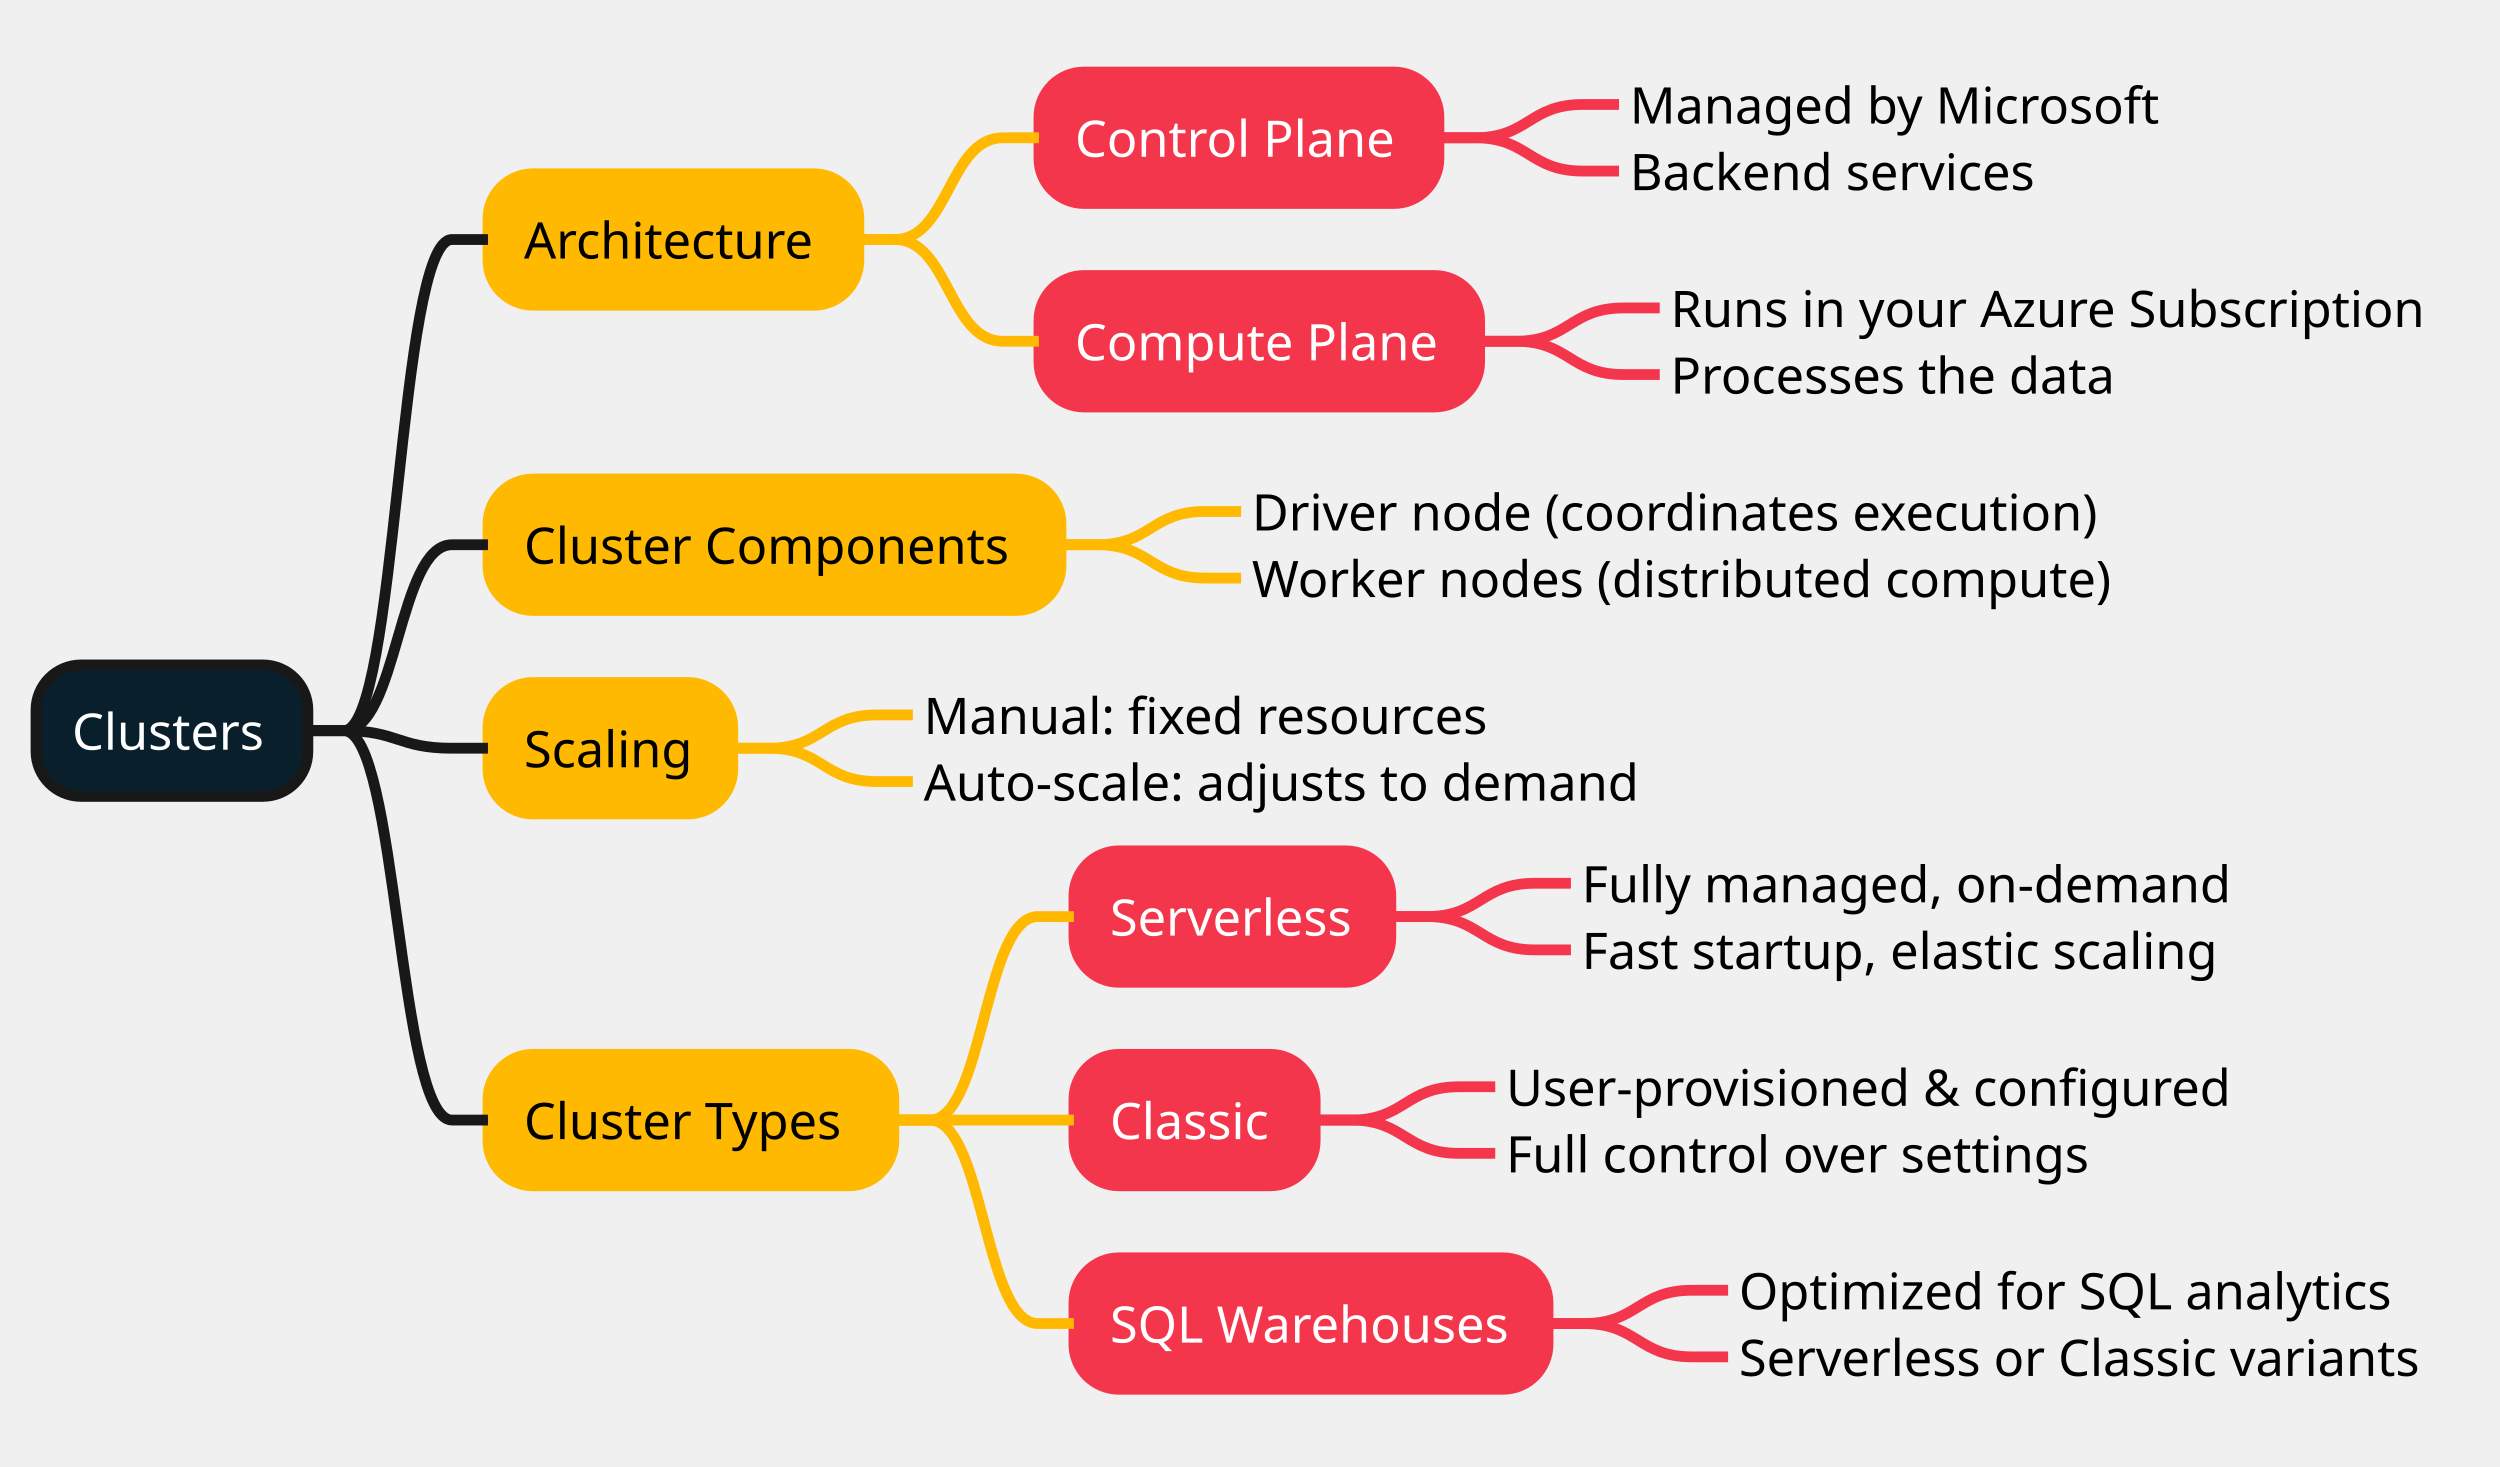
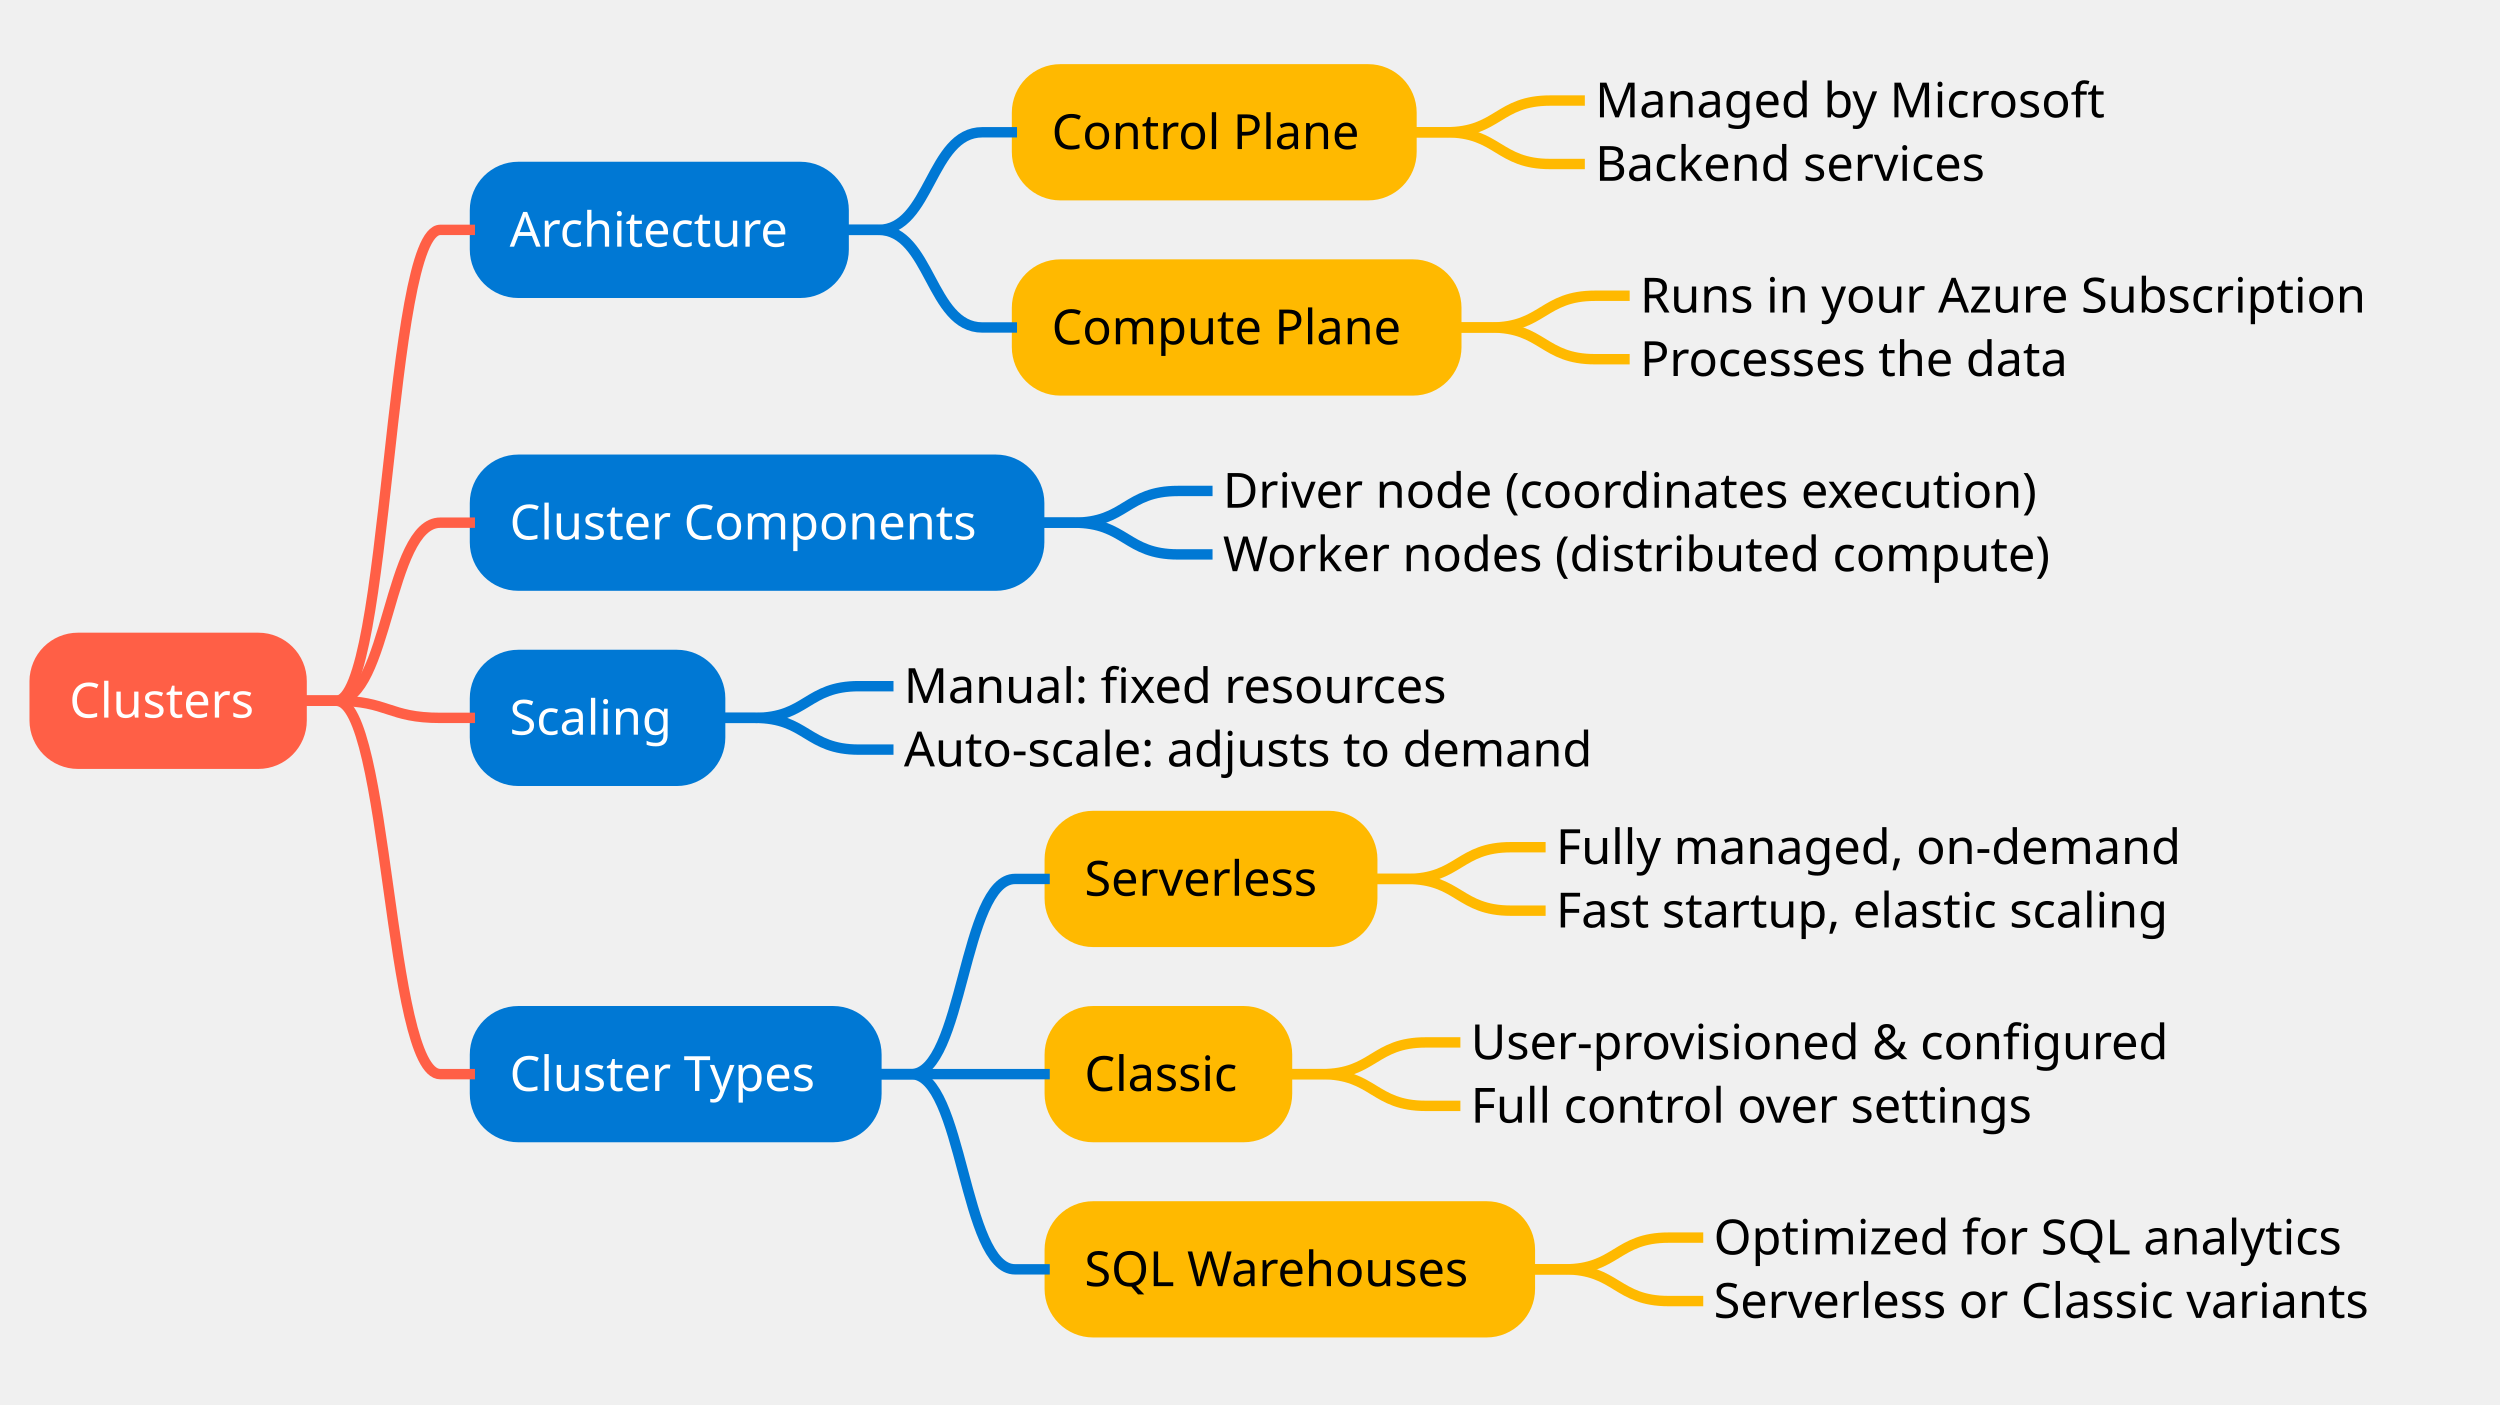
- <svg xmlns="http://www.w3.org/2000/svg" contentStyleType="text/css" data-diagram-type="MINDMAP" height="407px" preserveAspectRatio="none" style="width:694px;height:407px;background:#FFFFFF;" version="1.1" viewBox="0 0 694 407" width="694px" zoomAndPan="magnify">
+ <svg xmlns="http://www.w3.org/2000/svg" contentStyleType="text/css" data-diagram-type="MINDMAP" height="405px" preserveAspectRatio="none" style="width:721px;height:405px;background:#FFFFFF;" version="1.1" viewBox="0 0 721 405" width="721px" zoomAndPan="magnify">
  <defs />
  <g>
-     <rect fill="#091F2C" height="36.488" rx="12.5" ry="12.5" style="stroke:#181818;stroke-width:3;" width="75.46" x="10" y="184.587" />
-     <text fill="#FFFFFF" font-family="sans-serif" font-size="14" lengthAdjust="spacing" textLength="55.46" x="20" y="208.122">Clusters</text>
-     <rect fill="#FFB900" height="36.488" rx="12.5" ry="12.5" style="stroke:#FFB900;stroke-width:3;" width="102.954" x="135.46" y="48.244" />
-     <text fill="#000000" font-family="sans-serif" font-size="14" lengthAdjust="spacing" textLength="82.954" x="145.46" y="71.779">Architecture</text>
-     <rect fill="#F4364C" height="36.488" rx="12.5" ry="12.5" style="stroke:#F4364C;stroke-width:3;" width="111.02" x="288.414" y="20" />
-     <text fill="#FFFFFF" font-family="sans-serif" font-size="14" lengthAdjust="spacing" textLength="91.02" x="298.414" y="43.535">Control Plane</text>
-     <text fill="#000000" font-family="sans-serif" font-size="14" lengthAdjust="spacing" textLength="150.261" x="452.435" y="34.291">Managed by Microsoft</text>
-     <path d="M399.435,38.244 L409.435,38.244 C424.435,38.244 424.435,29 439.435,29 L449.435,29" fill="none" style="stroke:#F4364C;stroke-width:3;" />
-     <text fill="#000000" font-family="sans-serif" font-size="14" lengthAdjust="spacing" textLength="114.933" x="452.435" y="52.779">Backend services</text>
-     <path d="M399.435,38.244 L409.435,38.244 C424.435,38.244 424.435,47.488 439.435,47.488 L449.435,47.488" fill="none" style="stroke:#F4364C;stroke-width:3;" />
-     <path d="M238.414,66.488 L248.414,66.488 C263.414,66.488 263.414,38.244 278.414,38.244 L288.414,38.244" fill="none" style="stroke:#FFB900;stroke-width:3;" />
-     <rect fill="#F4364C" height="36.488" rx="12.5" ry="12.5" style="stroke:#F4364C;stroke-width:3;" width="122.327" x="288.414" y="76.488" />
-     <text fill="#FFFFFF" font-family="sans-serif" font-size="14" lengthAdjust="spacing" textLength="102.327" x="298.414" y="100.023">Compute Plane</text>
-     <text fill="#000000" font-family="sans-serif" font-size="14" lengthAdjust="spacing" textLength="218.559" x="463.741" y="90.779">Runs in your Azure Subscription</text>
-     <path d="M410.741,94.732 L420.741,94.732 C435.741,94.732 435.741,85.488 450.741,85.488 L460.741,85.488" fill="none" style="stroke:#F4364C;stroke-width:3;" />
-     <text fill="#000000" font-family="sans-serif" font-size="14" lengthAdjust="spacing" textLength="126.342" x="463.741" y="109.268">Processes the data</text>
-     <path d="M410.741,94.732 L420.741,94.732 C435.741,94.732 435.741,103.977 450.741,103.977 L460.741,103.977" fill="none" style="stroke:#F4364C;stroke-width:3;" />
-     <path d="M238.414,66.488 L248.414,66.488 C263.414,66.488 263.414,94.732 278.414,94.732 L288.414,94.732" fill="none" style="stroke:#FFB900;stroke-width:3;" />
-     <path d="M85.46,202.831 L95.46,202.831 C110.46,202.831 110.46,66.488 125.46,66.488 L135.46,66.488" fill="none" style="stroke:#181818;stroke-width:3;" />
-     <rect fill="#FFB900" height="36.488" rx="12.5" ry="12.5" style="stroke:#FFB900;stroke-width:3;" width="159.07" x="135.46" y="132.977" />
-     <text fill="#000000" font-family="sans-serif" font-size="14" lengthAdjust="spacing" textLength="139.07" x="145.46" y="156.512">Cluster Components</text>
-     <text fill="#000000" font-family="sans-serif" font-size="14" lengthAdjust="spacing" textLength="243.496" x="347.53" y="147.268">Driver node (coordinates execution)</text>
-     <path d="M294.53,151.221 L304.53,151.221 C319.53,151.221 319.53,141.977 334.53,141.977 L344.53,141.977" fill="none" style="stroke:#FFB900;stroke-width:3;" />
-     <text fill="#000000" font-family="sans-serif" font-size="14" lengthAdjust="spacing" textLength="245.178" x="347.53" y="165.756">Worker nodes (distributed compute)</text>
-     <path d="M294.53,151.221 L304.53,151.221 C319.53,151.221 319.53,160.465 334.53,160.465 L344.53,160.465" fill="none" style="stroke:#FFB900;stroke-width:3;" />
-     <path d="M85.46,202.831 L95.46,202.831 C110.46,202.831 110.46,151.221 125.46,151.221 L135.46,151.221" fill="none" style="stroke:#181818;stroke-width:3;" />
-     <rect fill="#FFB900" height="36.488" rx="12.5" ry="12.5" style="stroke:#FFB900;stroke-width:3;" width="67.954" x="135.46" y="189.465" />
-     <text fill="#000000" font-family="sans-serif" font-size="14" lengthAdjust="spacing" textLength="47.954" x="145.46" y="213">Scaling</text>
-     <text fill="#000000" font-family="sans-serif" font-size="14" lengthAdjust="spacing" textLength="162.415" x="256.414" y="203.756">Manual: fixed resources</text>
-     <path d="M203.414,207.709 L213.414,207.709 C228.414,207.709 228.414,198.465 243.414,198.465 L253.414,198.465" fill="none" style="stroke:#FFB900;stroke-width:3;" />
-     <text fill="#000000" font-family="sans-serif" font-size="14" lengthAdjust="spacing" textLength="209.638" x="256.414" y="222.244">Auto-scale: adjusts to demand</text>
-     <path d="M203.414,207.709 L213.414,207.709 C228.414,207.709 228.414,216.953 243.414,216.953 L253.414,216.953" fill="none" style="stroke:#FFB900;stroke-width:3;" />
-     <path d="M85.46,202.831 L95.46,202.831 C110.46,202.831 110.46,207.709 125.46,207.709 L135.46,207.709" fill="none" style="stroke:#181818;stroke-width:3;" />
-     <rect fill="#FFB900" height="36.488" rx="12.5" ry="12.5" style="stroke:#FFB900;stroke-width:3;" width="112.668" x="135.46" y="292.685" />
-     <text fill="#000000" font-family="sans-serif" font-size="14" lengthAdjust="spacing" textLength="92.668" x="145.46" y="316.221">Cluster Types</text>
-     <rect fill="#F4364C" height="36.488" rx="12.5" ry="12.5" style="stroke:#F4364C;stroke-width:3;" width="87.963" x="298.128" y="236.197" />
-     <text fill="#FFFFFF" font-family="sans-serif" font-size="14" lengthAdjust="spacing" textLength="67.963" x="308.128" y="259.732">Serverless</text>
-     <text fill="#000000" font-family="sans-serif" font-size="14" lengthAdjust="spacing" textLength="187.756" x="439.091" y="250.488">Fully managed, on-demand</text>
-     <path d="M386.091,254.441 L396.091,254.441 C411.091,254.441 411.091,245.197 426.091,245.197 L436.091,245.197" fill="none" style="stroke:#F4364C;stroke-width:3;" />
-     <text fill="#000000" font-family="sans-serif" font-size="14" lengthAdjust="spacing" textLength="184.618" x="439.091" y="268.977">Fast startup, elastic scaling</text>
-     <path d="M386.091,254.441 L396.091,254.441 C411.091,254.441 411.091,263.685 426.091,263.685 L436.091,263.685" fill="none" style="stroke:#F4364C;stroke-width:3;" />
-     <path d="M248.128,310.93 L258.128,310.93 C273.128,310.93 273.128,254.441 288.128,254.441 L298.128,254.441" fill="none" style="stroke:#FFB900;stroke-width:3;" />
-     <rect fill="#F4364C" height="36.488" rx="12.5" ry="12.5" style="stroke:#F4364C;stroke-width:3;" width="66.956" x="298.128" y="292.685" />
-     <text fill="#FFFFFF" font-family="sans-serif" font-size="14" lengthAdjust="spacing" textLength="46.956" x="308.128" y="316.221">Classic</text>
-     <text fill="#000000" font-family="sans-serif" font-size="14" lengthAdjust="spacing" textLength="210.014" x="418.084" y="306.977">User-provisioned &amp; configured</text>
-     <path d="M365.084,310.93 L375.084,310.93 C390.084,310.93 390.084,301.685 405.084,301.685 L415.084,301.685" fill="none" style="stroke:#F4364C;stroke-width:3;" />
-     <text fill="#000000" font-family="sans-serif" font-size="14" lengthAdjust="spacing" textLength="169.032" x="418.084" y="325.465">Full control over settings</text>
-     <path d="M365.084,310.93 L375.084,310.93 C390.084,310.93 390.084,320.174 405.084,320.174 L415.084,320.174" fill="none" style="stroke:#F4364C;stroke-width:3;" />
-     <path d="M248.128,310.93 L258.128,310.93 C273.128,310.93 273.128,310.93 288.128,310.93 L298.128,310.93" fill="none" style="stroke:#FFB900;stroke-width:3;" />
-     <rect fill="#F4364C" height="36.488" rx="12.5" ry="12.5" style="stroke:#F4364C;stroke-width:3;" width="131.597" x="298.128" y="349.174" />
-     <text fill="#FFFFFF" font-family="sans-serif" font-size="14" lengthAdjust="spacing" textLength="111.597" x="308.128" y="372.709">SQL Warehouses</text>
-     <text fill="#000000" font-family="sans-serif" font-size="14" lengthAdjust="spacing" textLength="188.474" x="482.725" y="363.465">Optimized for SQL analytics</text>
-     <path d="M429.725,367.418 L439.725,367.418 C454.725,367.418 454.725,358.174 469.725,358.174 L479.725,358.174" fill="none" style="stroke:#F4364C;stroke-width:3;" />
-     <text fill="#000000" font-family="sans-serif" font-size="14" lengthAdjust="spacing" textLength="196.082" x="482.725" y="381.953">Serverless or Classic variants</text>
-     <path d="M429.725,367.418 L439.725,367.418 C454.725,367.418 454.725,376.662 469.725,376.662 L479.725,376.662" fill="none" style="stroke:#F4364C;stroke-width:3;" />
-     <path d="M248.128,310.93 L258.128,310.93 C273.128,310.93 273.128,367.418 288.128,367.418 L298.128,367.418" fill="none" style="stroke:#FFB900;stroke-width:3;" />
-     <path d="M85.46,202.831 L95.46,202.831 C110.46,202.831 110.46,310.93 125.46,310.93 L135.46,310.93" fill="none" style="stroke:#181818;stroke-width:3;" />
+     <rect fill="#FF5F46" height="36.297" rx="12.5" ry="12.5" style="stroke:#FF5F46;stroke-width:3;" width="76.984" x="10" y="183.965" />
+     <text fill="#FFFFFF" font-family="sans-serif" font-size="14" lengthAdjust="spacing" textLength="56.984" x="20" y="206.96">Clusters</text>
+     <rect fill="#0078D4" height="36.297" rx="12.5" ry="12.5" style="stroke:#0078D4;stroke-width:3;" width="106.324" x="136.984" y="48.148" />
+     <text fill="#FFFFFF" font-family="sans-serif" font-size="14" lengthAdjust="spacing" textLength="86.324" x="146.984" y="71.144">Architecture</text>
+     <rect fill="#FFB900" height="36.297" rx="12.5" ry="12.5" style="stroke:#FFB900;stroke-width:3;" width="113.762" x="293.309" y="20" />
+     <text fill="#000000" font-family="sans-serif" font-size="14" lengthAdjust="spacing" textLength="93.762" x="303.309" y="42.995">Control Plane</text>
+     <text fill="#000000" font-family="sans-serif" font-size="14" lengthAdjust="spacing" textLength="154.834" x="460.07" y="33.847">Managed by Microsoft</text>
+     <path d="M407.07,38.148 L417.07,38.148 C432.07,38.148 432.07,29 447.07,29 L457.07,29" fill="none" style="stroke:#FFB900;stroke-width:3;" />
+     <text fill="#000000" font-family="sans-serif" font-size="14" lengthAdjust="spacing" textLength="122.254" x="460.07" y="52.144">Backend services</text>
+     <path d="M407.07,38.148 L417.07,38.148 C432.07,38.148 432.07,47.297 447.07,47.297 L457.07,47.297" fill="none" style="stroke:#FFB900;stroke-width:3;" />
+     <path d="M243.309,66.297 L253.309,66.297 C268.309,66.297 268.309,38.148 283.309,38.148 L293.309,38.148" fill="none" style="stroke:#0078D4;stroke-width:3;" />
+     <rect fill="#FFB900" height="36.297" rx="12.5" ry="12.5" style="stroke:#FFB900;stroke-width:3;" width="126.689" x="293.309" y="76.297" />
+     <text fill="#000000" font-family="sans-serif" font-size="14" lengthAdjust="spacing" textLength="106.689" x="303.309" y="99.292">Compute Plane</text>
+     <text fill="#000000" font-family="sans-serif" font-size="14" lengthAdjust="spacing" textLength="223.966" x="472.997" y="90.144">Runs in your Azure Subscription</text>
+     <path d="M419.997,94.445 L429.997,94.445 C444.997,94.445 444.997,85.297 459.997,85.297 L469.997,85.297" fill="none" style="stroke:#FFB900;stroke-width:3;" />
+     <text fill="#000000" font-family="sans-serif" font-size="14" lengthAdjust="spacing" textLength="132.98" x="472.997" y="108.44">Processes the data</text>
+     <path d="M419.997,94.445 L429.997,94.445 C444.997,94.445 444.997,103.594 459.997,103.594 L469.997,103.594" fill="none" style="stroke:#FFB900;stroke-width:3;" />
+     <path d="M243.309,66.297 L253.309,66.297 C268.309,66.297 268.309,94.445 283.309,94.445 L293.309,94.445" fill="none" style="stroke:#0078D4;stroke-width:3;" />
+     <path d="M86.984,202.113 L96.984,202.113 C111.984,202.113 111.984,66.297 126.984,66.297 L136.984,66.297" fill="none" style="stroke:#FF5F46;stroke-width:3;" />
+     <rect fill="#0078D4" height="36.297" rx="12.5" ry="12.5" style="stroke:#0078D4;stroke-width:3;" width="162.714" x="136.984" y="132.594" />
+     <text fill="#FFFFFF" font-family="sans-serif" font-size="14" lengthAdjust="spacing" textLength="142.714" x="146.984" y="155.589">Cluster Components</text>
+     <text fill="#000000" font-family="sans-serif" font-size="14" lengthAdjust="spacing" textLength="253.401" x="352.698" y="146.44">Driver node (coordinates execution)</text>
+     <path d="M299.698,150.742 L309.698,150.742 C324.698,150.742 324.698,141.594 339.698,141.594 L349.698,141.594" fill="none" style="stroke:#0078D4;stroke-width:3;" />
+     <text fill="#000000" font-family="sans-serif" font-size="14" lengthAdjust="spacing" textLength="254.864" x="352.698" y="164.737">Worker nodes (distributed compute)</text>
+     <path d="M299.698,150.742 L309.698,150.742 C324.698,150.742 324.698,159.891 339.698,159.891 L349.698,159.891" fill="none" style="stroke:#0078D4;stroke-width:3;" />
+     <path d="M86.984,202.113 L96.984,202.113 C111.984,202.113 111.984,150.742 126.984,150.742 L136.984,150.742" fill="none" style="stroke:#FF5F46;stroke-width:3;" />
+     <rect fill="#0078D4" height="36.297" rx="12.5" ry="12.5" style="stroke:#0078D4;stroke-width:3;" width="70.702" x="136.984" y="188.891" />
+     <text fill="#FFFFFF" font-family="sans-serif" font-size="14" lengthAdjust="spacing" textLength="50.702" x="146.984" y="211.886">Scaling</text>
+     <text fill="#000000" font-family="sans-serif" font-size="14" lengthAdjust="spacing" textLength="167.556" x="260.687" y="202.737">Manual: fixed resources</text>
+     <path d="M207.686,207.039 L217.686,207.039 C232.686,207.039 232.686,197.891 247.686,197.891 L257.687,197.891" fill="none" style="stroke:#0078D4;stroke-width:3;" />
+     <text fill="#000000" font-family="sans-serif" font-size="14" lengthAdjust="spacing" textLength="213.534" x="260.687" y="221.034">Auto-scale: adjusts to demand</text>
+     <path d="M207.686,207.039 L217.686,207.039 C232.686,207.039 232.686,216.188 247.686,216.188 L257.687,216.188" fill="none" style="stroke:#0078D4;stroke-width:3;" />
+     <path d="M86.984,202.113 L96.984,202.113 C111.984,202.113 111.984,207.039 126.984,207.039 L136.984,207.039" fill="none" style="stroke:#FF5F46;stroke-width:3;" />
+     <rect fill="#0078D4" height="36.297" rx="12.5" ry="12.5" style="stroke:#0078D4;stroke-width:3;" width="115.772" x="136.984" y="291.633" />
+     <text fill="#FFFFFF" font-family="sans-serif" font-size="14" lengthAdjust="spacing" textLength="95.772" x="146.984" y="314.628">Cluster Types</text>
+     <rect fill="#FFB900" height="36.297" rx="12.5" ry="12.5" style="stroke:#FFB900;stroke-width:3;" width="93.001" x="302.756" y="235.336" />
+     <text fill="#000000" font-family="sans-serif" font-size="14" lengthAdjust="spacing" textLength="73.001" x="312.756" y="258.331">Serverless</text>
+     <text fill="#000000" font-family="sans-serif" font-size="14" lengthAdjust="spacing" textLength="192.363" x="448.757" y="249.183">Fully managed, on-demand</text>
+     <path d="M395.757,253.484 L405.757,253.484 C420.757,253.484 420.757,244.336 435.757,244.336 L445.757,244.336" fill="none" style="stroke:#FFB900;stroke-width:3;" />
+     <text fill="#000000" font-family="sans-serif" font-size="14" lengthAdjust="spacing" textLength="192.144" x="448.757" y="267.479">Fast startup, elastic scaling</text>
+     <path d="M395.757,253.484 L405.757,253.484 C420.757,253.484 420.757,262.633 435.757,262.633 L445.757,262.633" fill="none" style="stroke:#FFB900;stroke-width:3;" />
+     <path d="M252.756,309.781 L262.756,309.781 C277.756,309.781 277.756,253.484 292.756,253.484 L302.756,253.484" fill="none" style="stroke:#0078D4;stroke-width:3;" />
+     <rect fill="#FFB900" height="36.297" rx="12.5" ry="12.5" style="stroke:#FFB900;stroke-width:3;" width="68.419" x="302.756" y="291.633" />
+     <text fill="#000000" font-family="sans-serif" font-size="14" lengthAdjust="spacing" textLength="48.419" x="312.756" y="314.628">Classic</text>
+     <text fill="#000000" font-family="sans-serif" font-size="14" lengthAdjust="spacing" textLength="213.254" x="424.175" y="305.479">User-provisioned &amp; configured</text>
+     <path d="M371.175,309.781 L381.175,309.781 C396.175,309.781 396.175,300.633 411.175,300.633 L421.175,300.633" fill="none" style="stroke:#FFB900;stroke-width:3;" />
+     <text fill="#000000" font-family="sans-serif" font-size="14" lengthAdjust="spacing" textLength="173.94" x="424.175" y="323.776">Full control over settings</text>
+     <path d="M371.175,309.781 L381.175,309.781 C396.175,309.781 396.175,318.93 411.175,318.93 L421.175,318.93" fill="none" style="stroke:#FFB900;stroke-width:3;" />
+     <path d="M252.756,309.781 L262.756,309.781 C277.756,309.781 277.756,309.781 292.756,309.781 L302.756,309.781" fill="none" style="stroke:#0078D4;stroke-width:3;" />
+     <rect fill="#FFB900" height="36.297" rx="12.5" ry="12.5" style="stroke:#FFB900;stroke-width:3;" width="138.46" x="302.756" y="347.93" />
+     <text fill="#000000" font-family="sans-serif" font-size="14" lengthAdjust="spacing" textLength="118.46" x="312.756" y="370.925">SQL Warehouses</text>
+     <text fill="#000000" font-family="sans-serif" font-size="14" lengthAdjust="spacing" textLength="194.544" x="494.216" y="361.776">Optimized for SQL analytics</text>
+     <path d="M441.216,366.078 L451.216,366.078 C466.216,366.078 466.216,356.93 481.216,356.93 L491.216,356.93" fill="none" style="stroke:#FFB900;stroke-width:3;" />
+     <text fill="#000000" font-family="sans-serif" font-size="14" lengthAdjust="spacing" textLength="205.837" x="494.216" y="380.073">Serverless or Classic variants</text>
+     <path d="M441.216,366.078 L451.216,366.078 C466.216,366.078 466.216,375.227 481.216,375.227 L491.216,375.227" fill="none" style="stroke:#FFB900;stroke-width:3;" />
+     <path d="M252.756,309.781 L262.756,309.781 C277.756,309.781 277.756,366.078 292.756,366.078 L302.756,366.078" fill="none" style="stroke:#0078D4;stroke-width:3;" />
+     <path d="M86.984,202.113 L96.984,202.113 C111.984,202.113 111.984,309.781 126.984,309.781 L136.984,309.781" fill="none" style="stroke:#FF5F46;stroke-width:3;" />
  </g>
</svg>
